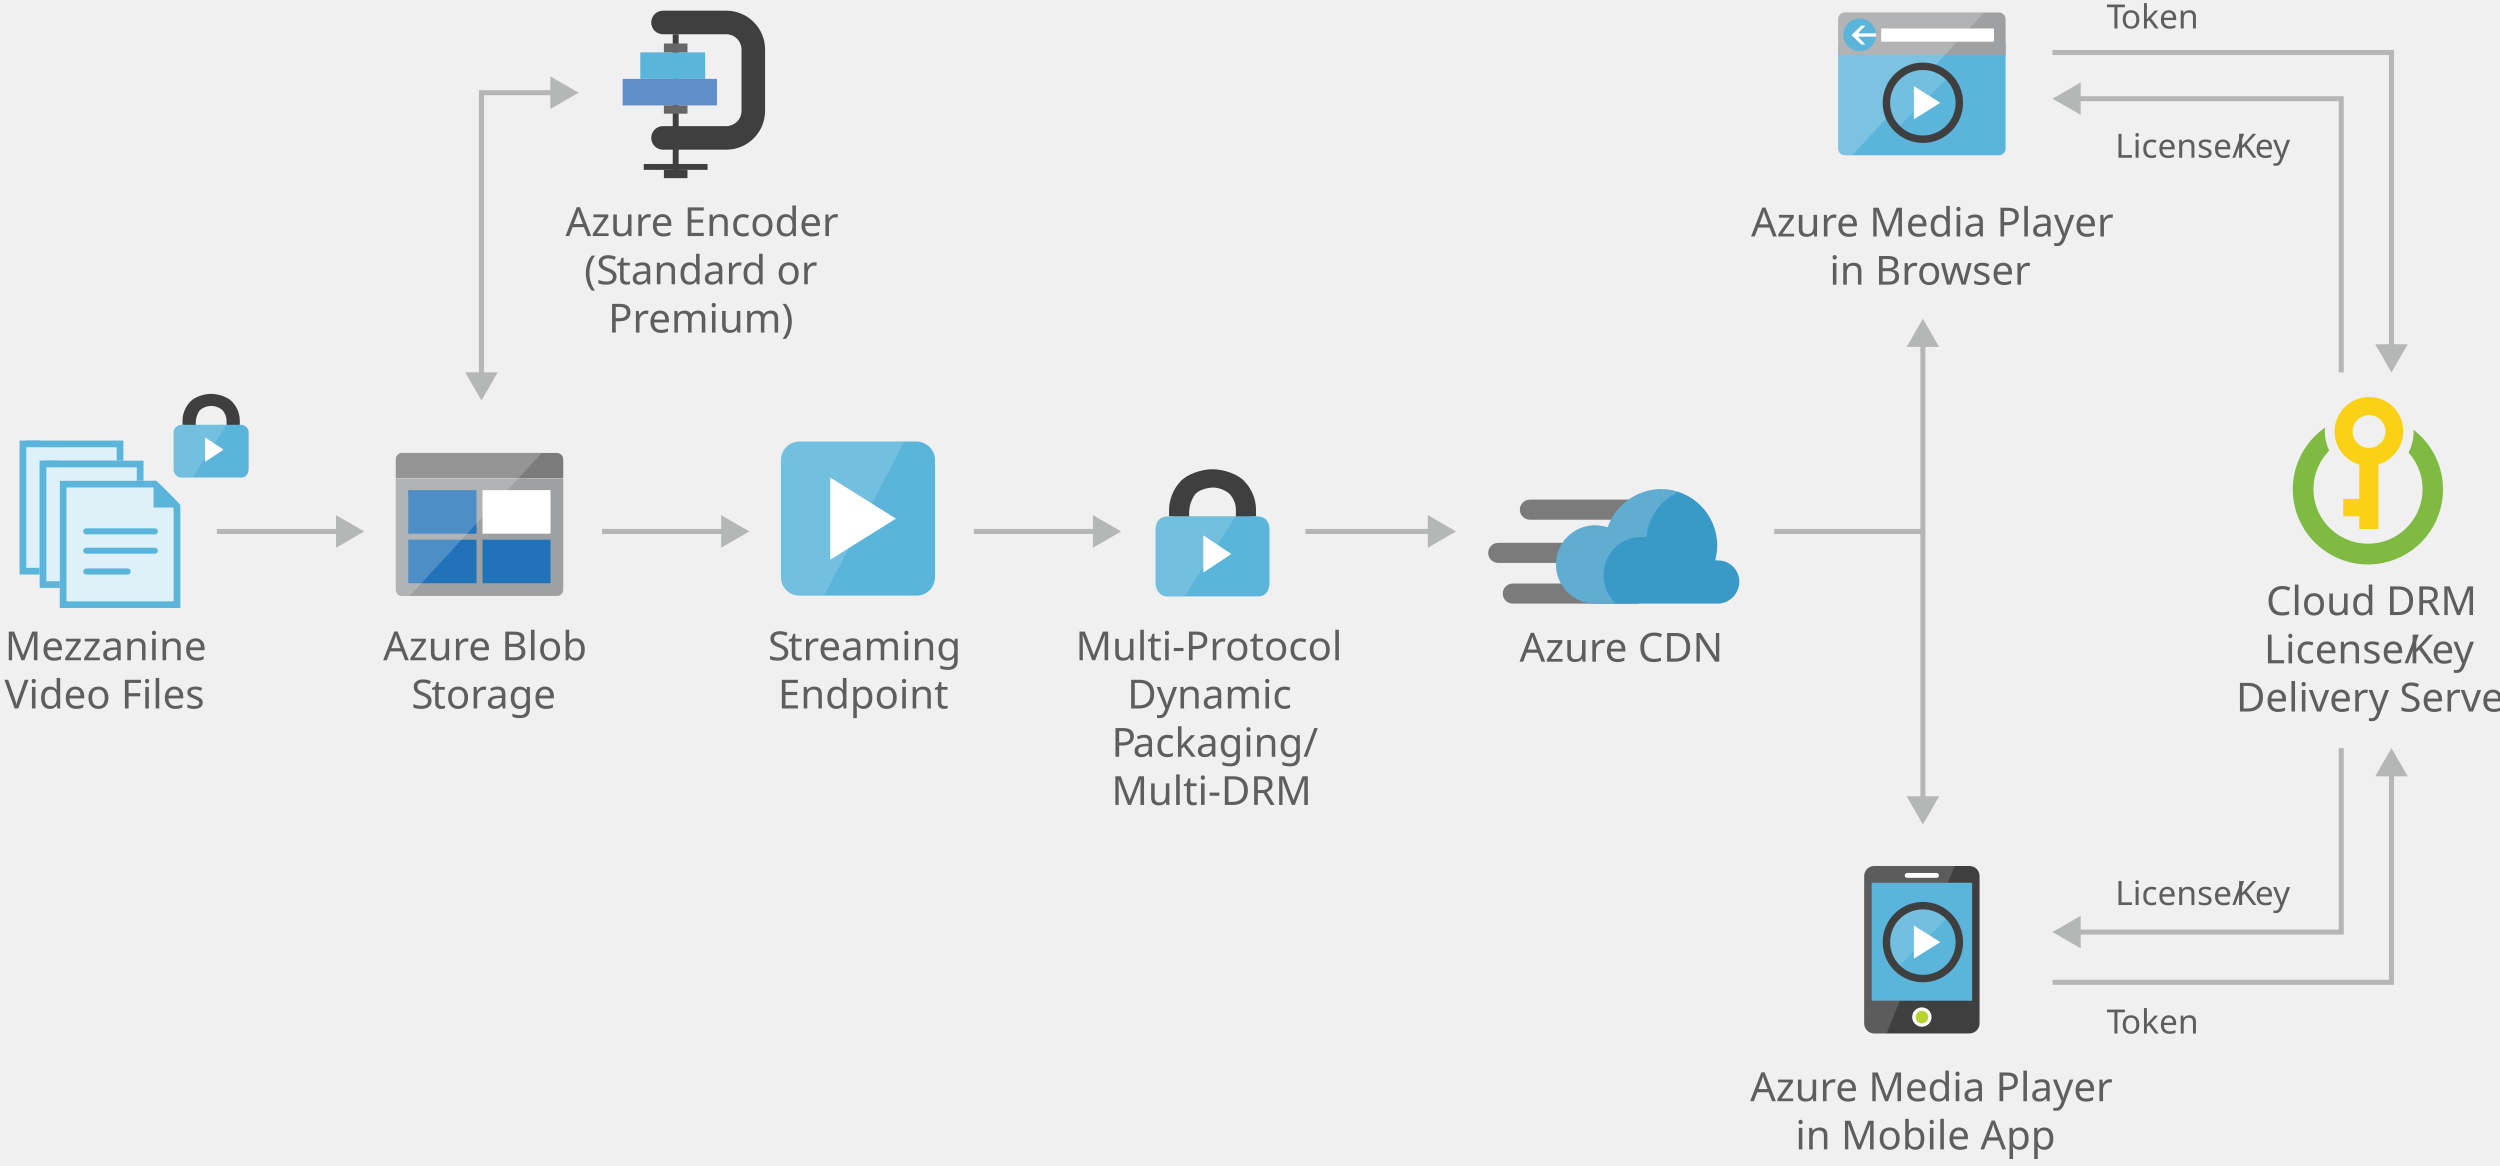
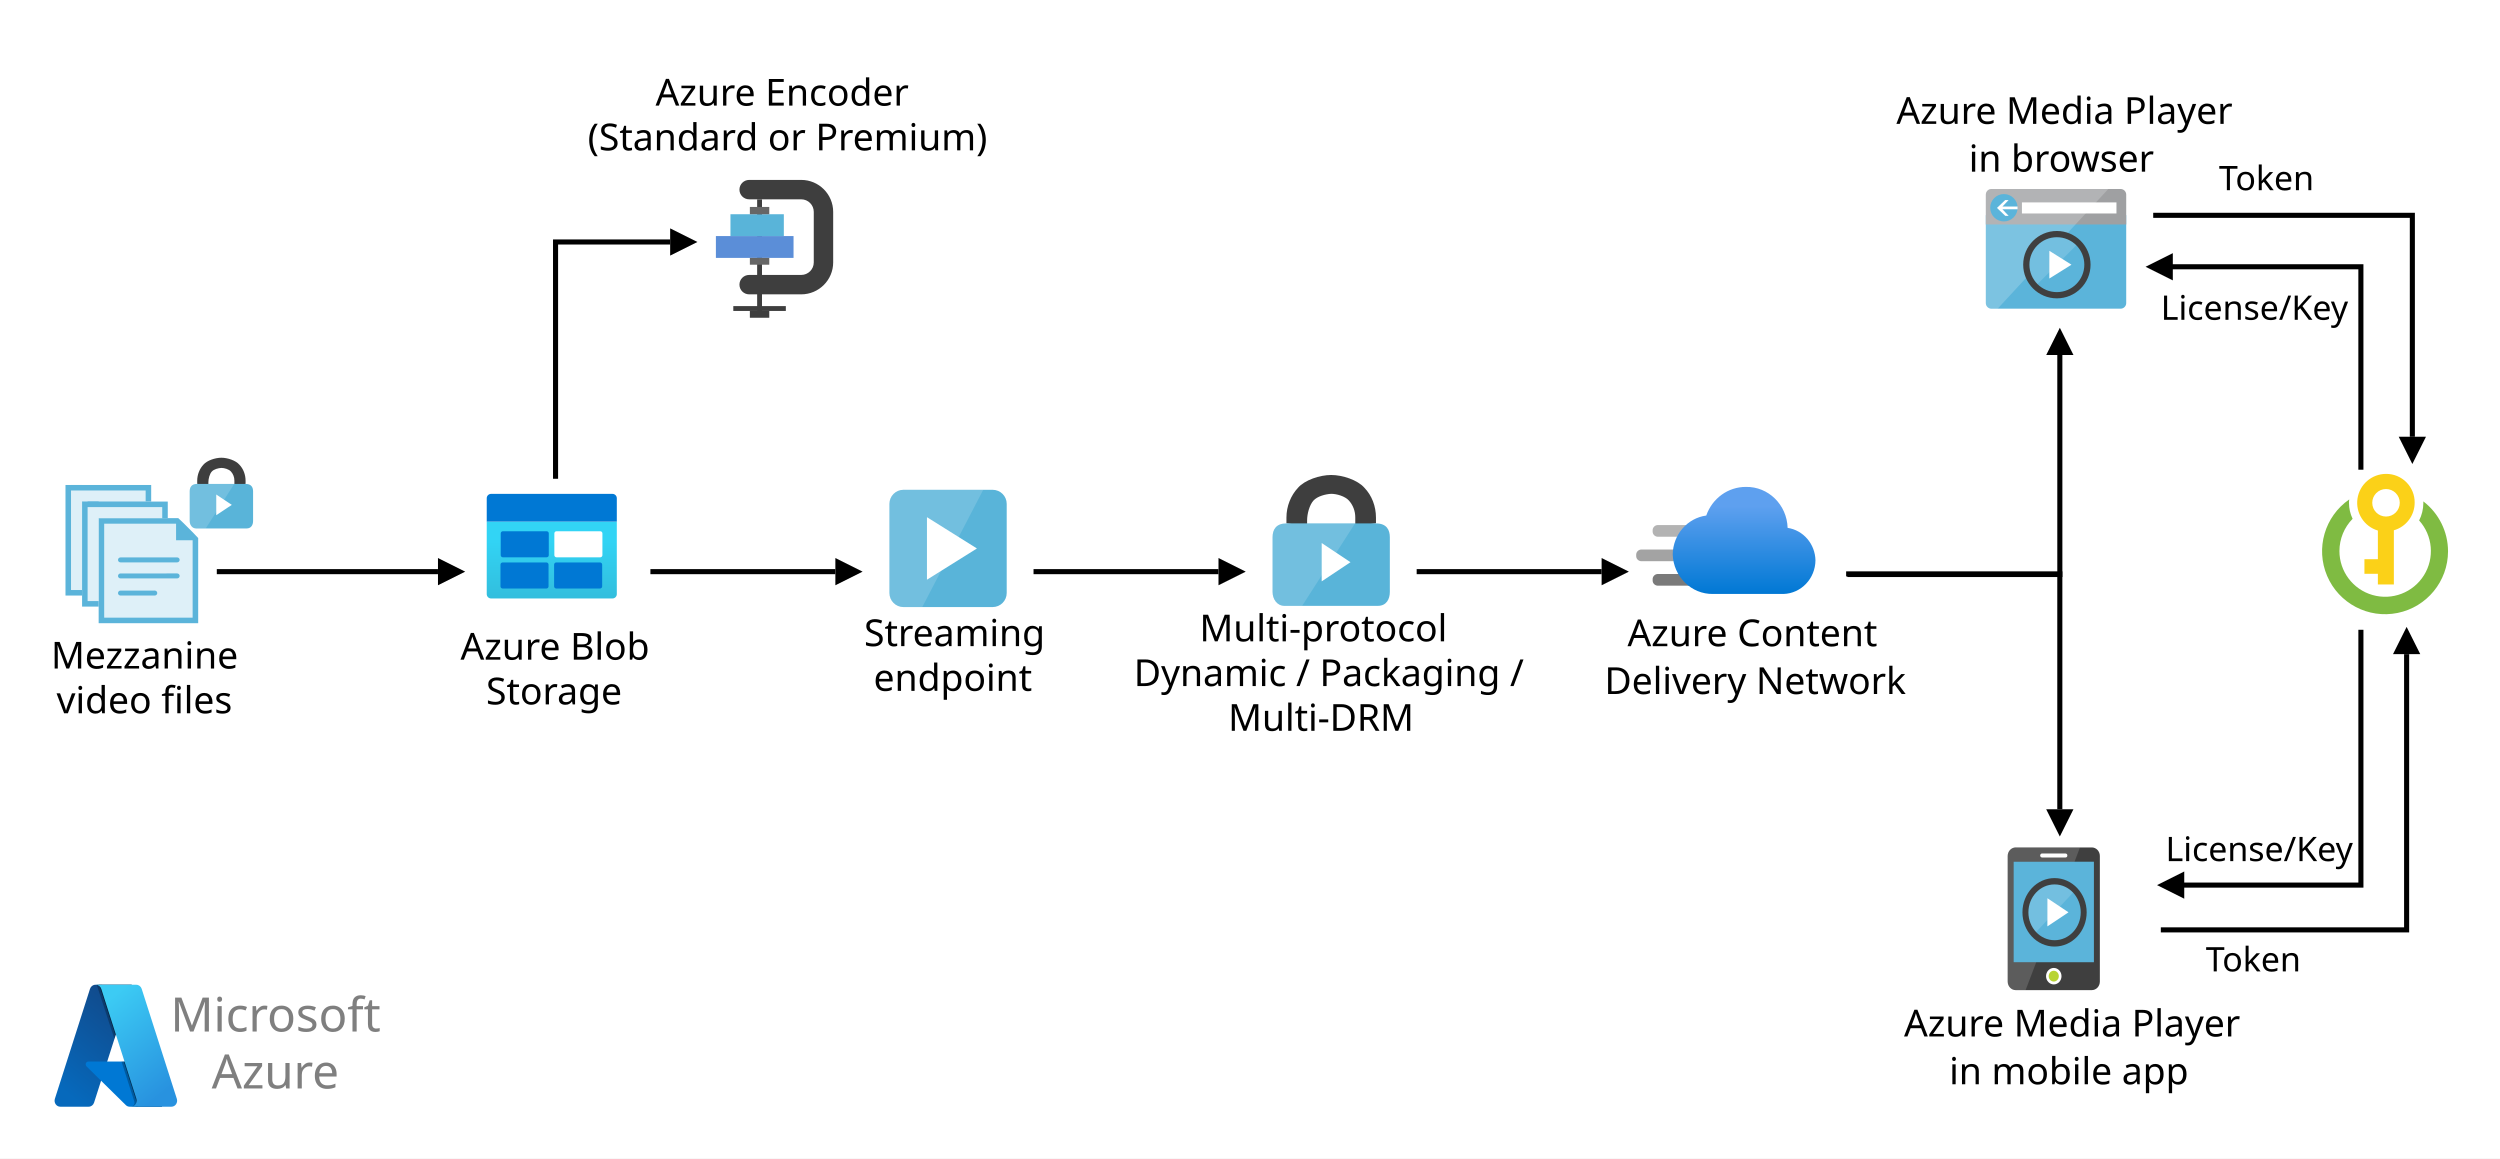
- <svg xmlns="http://www.w3.org/2000/svg" height="348.129" width="746.468" viewBox="0 0 746.468 348.129">
-   <line x1="101.758" y1="158.68" x2="64.754" y2="158.68" fill="none" stroke="#b5b6b6" stroke-miterlimit="10" stroke-width="1.5" />
-   <polygon points="100.335 153.818 108.754 158.68 100.335 163.542 100.335 153.818" fill="#b5b6b6" />
-   <line x1="216.758" y1="158.68" x2="179.754" y2="158.68" fill="none" stroke="#b5b6b6" stroke-miterlimit="10" stroke-width="1.5" />
-   <polygon points="215.335 153.818 223.754 158.68 215.335 163.542 215.335 153.818" fill="#b5b6b6" />
-   <line x1="327.758" y1="158.68" x2="290.754" y2="158.68" fill="none" stroke="#b5b6b6" stroke-miterlimit="10" stroke-width="1.5" />
-   <polygon points="326.335 153.818 334.754 158.68 326.335 163.542 326.335 153.818" fill="#b5b6b6" />
-   <line x1="574.754" y1="158.68" x2="529.754" y2="158.68" fill="none" stroke="#b5b6b6" stroke-miterlimit="10" stroke-width="1.5" />
-   <line x1="574.148" y1="102.177" x2="574.148" y2="239.183" fill="none" stroke="#b5b6b6" stroke-miterlimit="10" stroke-width="1.5" />
-   <polygon points="569.287 103.599 574.148 95.18 579.01 103.599 569.287 103.599" fill="#b5b6b6" />
-   <polygon points="569.287 237.761 574.148 246.18 579.01 237.761 569.287 237.761" fill="#b5b6b6" />
-   <polyline points="165.758 27.68 143.754 27.68 143.754 112.599" fill="none" stroke="#b5b6b6" stroke-miterlimit="10" stroke-width="1.5" />
-   <polygon points="164.335 22.818 172.754 27.68 164.335 32.542 164.335 22.818" fill="#b5b6b6" />
-   <polygon points="138.893 111.176 143.754 119.596 148.616 111.176 138.893 111.176" fill="#b5b6b6" />
-   <polyline points="612.846 15.68 714.064 15.68 714.064 104.214" fill="none" stroke="#b5b6b6" stroke-miterlimit="10" stroke-width="1.5" />
-   <polygon points="709.202 102.792 714.064 111.211 718.926 102.792 709.202 102.792" fill="#b5b6b6" />
-   <polyline points="619.843 29.47 699.064 29.47 699.064 111.211" fill="none" stroke="#b5b6b6" stroke-miterlimit="10" stroke-width="1.5" />
-   <polygon points="621.266 34.331 612.846 29.47 621.266 24.608 621.266 34.331" fill="#b5b6b6" />
-   <polyline points="612.846 293.304 714.064 293.304 714.064 230.385" fill="none" stroke="#b5b6b6" stroke-miterlimit="10" stroke-width="1.5" />
-   <polygon points="718.926 231.807 714.064 223.388 709.202 231.807 718.926 231.807" fill="#b5b6b6" />
-   <polyline points="619.843 278.304 699.064 278.304 699.064 223.388" fill="none" stroke="#b5b6b6" stroke-miterlimit="10" stroke-width="1.5" />
-   <polygon points="621.266 283.165 612.846 278.304 621.266 273.442 621.266 283.165" fill="#b5b6b6" />
-   <text transform="translate(629.007 8.501)" font-size="10" fill="#5e5e5e" font-family="SegoeUI, Segoe UI">
-     <tspan letter-spacing="-0.098em">T</tspan>
-     <tspan x="4.263" y="0">oken</tspan>
-   </text>
-   <text transform="translate(629.007 308.596)" font-size="10" fill="#5e5e5e" font-family="SegoeUI, Segoe UI">
-     <tspan letter-spacing="-0.098em">T</tspan>
-     <tspan x="4.263" y="0">oken</tspan>
-   </text>
-   <text transform="translate(631.584 47.096)" font-size="10" fill="#5e5e5e" font-family="SegoeUI, Segoe UI">License/<tspan x="36.006" y="0" letter-spacing="-0.013em">K</tspan>
-     <tspan x="41.675" y="0">ey</tspan>
-   </text>
-   <text transform="translate(631.584 270.221)" font-size="10" fill="#5e5e5e" font-family="SegoeUI, Segoe UI">License/<tspan x="36.006" y="0" letter-spacing="-0.013em">K</tspan>
-     <tspan x="41.675" y="0">ey</tspan>
-   </text>
-   <text transform="translate(114.399 197.149)" font-size="12" fill="#5e5e5e" font-family="SegoeUI, Segoe UI">Azure Blob<tspan x="8.429" y="14.4" letter-spacing="-0.032em">S</tspan>
-     <tspan x="14.417" y="14.4">torage</tspan>
-   </text>
-   <path d="M120.333,177.331a1.88,1.88,0,0,0,1.8,1.9h46.3a1.9,1.9,0,0,0,1.9-1.9v-33.1h-50Z" transform="translate(-2.154 -1.285)" fill="#9fa0a2" />
-   <path d="M168.433,136.531h-46.3a1.88,1.88,0,0,0-1.8,1.9v5.7h50v-5.7a1.9,1.9,0,0,0-1.9-1.9" transform="translate(-2.154 -1.285)" fill="#7c7b7b" />
-   <rect x="121.88" y="146.346" width="20.4" height="13" fill="#2272b9" />
-   <rect x="121.88" y="161.146" width="20.4" height="13" fill="#2272b9" />
-   <rect x="144.08" y="146.346" width="20.3" height="13" fill="#fff" />
-   <rect x="144.08" y="161.146" width="20.3" height="13" fill="#2272b9" />
-   <path d="M122.333,136.531a2.006,2.006,0,0,0-2,2v38.6a2.006,2.006,0,0,0,2,2h2.2l39.4-42.6Z" transform="translate(-2.154 -1.285)" fill="#fff" opacity="0.2" style="isolation:isolate" />
-   <text transform="translate(229.326 197.149)" font-size="12" fill="#5e5e5e" font-family="SegoeUI, Segoe UI">
-     <tspan letter-spacing="-0.032em">S</tspan>
-     <tspan x="5.988" y="0">treaming</tspan>
-     <tspan x="2.965" y="14.4">Endpoint</tspan>
-   </text>
-   <path d="M281.333,173.611a5.52,5.52,0,0,1-5.52,5.52h-34.96a5.52,5.52,0,0,1-5.52-5.52v-34.96a5.52,5.52,0,0,1,5.52-5.52h34.96a5.52,5.52,0,0,1,5.52,5.52Z" transform="translate(-2.154 -1.285)" fill="#5bb4da" />
-   <path d="M248.213,179.131h-7.36a5.52,5.52,0,0,1-5.52-5.52v-34.96a5.52,5.52,0,0,1,5.52-5.52h31.28Z" transform="translate(-2.154 -1.285)" fill="#fff" opacity="0.15" style="isolation:isolate" />
-   <path d="M250.053,168.4V143.865l19.6,12.279Z" transform="translate(-2.154 -1.285)" fill="#fff" />
-   <rect x="228.662" y="128.632" width="55.184" height="88.048" fill="#b9539f" opacity="0" />
-   <text transform="translate(321.163 197.149)" font-size="12" fill="#5e5e5e" font-family="SegoeUI, Segoe UI">Multi-Protocol <tspan x="15.422" y="14.4">Dynamic </tspan>
-     <tspan x="10.749" y="28.8" letter-spacing="-0.034em">P</tspan>
-     <tspan x="17.06" y="28.8">ackaging/</tspan>
-     <tspan x="10.711" y="43.2">Multi-DRM</tspan>
-   </text>
-   <path d="M377.186,155.444h0v-1.671a12.434,12.434,0,0,0-3.342-8.658c-1.975-2.278-6.379-3.721-9.645-3.721s-7.67,1.443-9.645,3.721a12.785,12.785,0,0,0-3.342,8.658v1.671h0l6,.683v-1.519a9.68,9.68,0,0,1,1.823-5.772c1.139-1.291,3.569-1.9,5.164-1.975a7.7,7.7,0,0,1,5.164,1.975,7.253,7.253,0,0,1,1.823,4.86v2.43Z" transform="translate(-2.154 -1.285)" fill="#3f3f3f" />
-   <path d="M351.214,155.444h0c-2.962,0-4.025,1.747-4.025,4.025v15.872c0,1.975,1.215,4.025,3.493,4.025h27.036c2.582,0,3.493-2.05,3.493-4.025V159.469c0-2.05-.835-4.025-4.025-4.025H351.214Z" transform="translate(-2.154 -1.285)" fill="#5bb4da" />
-   <polygon points="359.29 159.855 367.644 165.411 359.29 170.967 359.29 159.855" fill="#fff" />
-   <path d="M371.111,155.444h-19.9c-2.962,0-4.025,1.747-4.025,4.025v15.872c0,1.975,1.215,4.025,3.493,4.025h5.088Z" transform="translate(-2.154 -1.285)" fill="#fff" opacity="0.15" style="isolation:isolate" />
-   <line x1="427.758" y1="158.68" x2="389.754" y2="158.68" fill="none" stroke="#b5b6b6" stroke-miterlimit="10" stroke-width="1.5" />
-   <polygon points="426.335 153.818 434.754 158.68 426.335 163.542 426.335 153.818" fill="#b5b6b6" />
-   <text transform="translate(168.859 70.483)" font-size="12" fill="#5e5e5e" font-family="SegoeUI, Segoe UI">Azure Encoder<tspan x="5.584" y="14.4">(</tspan>
-     <tspan x="9.205" y="14.4" letter-spacing="-0.032em">S</tspan>
-     <tspan x="15.193" y="14.4">tandard or</tspan>
-     <tspan x="12.741" y="28.8">Premium)</tspan>
-   </text>
-   <path d="M219.023,45.982h-18.9a3.521,3.521,0,0,1,0-7.042h18.9a4.544,4.544,0,0,0,4.539-4.539V16.056a4.544,4.544,0,0,0-4.539-4.539h-18.9a3.521,3.521,0,0,1,0-7.042h18.9A11.594,11.594,0,0,1,230.6,16.056V34.4A11.594,11.594,0,0,1,219.023,45.982Z" transform="translate(-2.154 -1.285)" fill="#3f3f3f" />
-   <rect x="192.224" y="48.96" width="19.056" height="1.76" fill="#3f3f3f" />
-   <rect x="198.232" y="50.72" width="7.042" height="2.47" fill="#3f3f3f" />
-   <rect x="200.872" y="10.232" width="1.76" height="40.489" fill="#3f3f3f" />
-   <rect x="185.909" y="23.554" width="28.166" height="7.922" fill="#618dc9" />
-   <rect x="191.19" y="15.633" width="19.364" height="7.922" fill="#5bb4da" />
-   <rect x="198.232" y="12.992" width="7.042" height="2.641" fill="#676767" />
-   <rect x="198.232" y="31.476" width="7.042" height="2.47" fill="#676767" />
-   <path d="M551,45.634a2.007,2.007,0,0,0,2.007,2.007h45.986A2.007,2.007,0,0,0,601,45.634V14.3H551Z" transform="translate(-2.154 -1.285)" fill="#5bb4da" />
-   <path d="M598.993,5.007H553.007A2.006,2.006,0,0,0,551,7.014V17.641h50V7.014a2.007,2.007,0,0,0-2.007-2.007" transform="translate(-2.154 -1.285)" fill="#9fa0a2" />
-   <path d="M553.014,5.007a2.007,2.007,0,0,0-2.007,2.007v38.62a2.008,2.008,0,0,0,2.007,2.007H555.2L594.62,5.007Z" transform="translate(-2.154 -1.285)" fill="#fff" opacity="0.2" style="isolation:isolate" />
-   <rect x="561.703" y="8.501" width="33.671" height="3.942" fill="#fff" />
-   <path d="M562.31,11.69a4.878,4.878,0,1,1-4.878-4.879,4.879,4.879,0,0,1,4.878,4.879" transform="translate(-2.154 -1.285)" fill="#5bb4da" />
-   <polygon points="554.762 10.954 556.975 13.29 555.774 13.29 552.815 10.472 555.763 7.654 556.961 7.654 554.762 9.976 560.155 9.976 560.155 10.954 554.762 10.954" fill="#fff" />
-   <text transform="translate(522.852 70.596)" font-size="12" fill="#5e5e5e" font-family="SegoeUI, Segoe UI">Azure Media Player<tspan x="23.408" y="14.4">in Browser</tspan>
-   </text>
-   <circle cx="574.148" cy="30.68" r="11.52" fill="#5bb4da" />
-   <path d="M568.156,40.111a11.52,11.52,0,0,1,16.292-16.292Z" transform="translate(-2.154 -1.285)" fill="#fff" opacity="0.15" style="isolation:isolate" />
-   <polygon points="571.464 35.614 571.482 25.747 579.346 30.685 571.464 35.614" fill="#fff" />
-   <path d="M576.3,22.187a9.778,9.778,0,1,1-9.778,9.778,9.778,9.778,0,0,1,9.778-9.778m0-2.222a12,12,0,1,0,12,12,12.014,12.014,0,0,0-12-12Z" transform="translate(-2.154 -1.285)" fill="#3f3f3f" />
-   <rect x="520.975" y="1.95" width="101.871" height="84.23" fill="#b9539f" opacity="0" />
-   <text transform="translate(522.577 328.796)" font-size="12" fill="#5e5e5e" font-family="SegoeUI, Segoe UI">Azure Media Player<tspan x="13.512" y="14.4">in Mobile App</tspan>
-   </text>
-   <path d="M593.222,306.859a3,3,0,0,1-3,3H561.778a3,3,0,0,1-3-3v-44a3,3,0,0,1,3-3h28.445a3,3,0,0,1,3,3Z" transform="translate(-2.154 -1.285)" fill="#3f3f3f" />
-   <rect x="558.848" y="263.574" width="30" height="35.222" fill="#5bb4da" />
-   <path d="M578.889,304.969A2.889,2.889,0,1,1,576,302.08a2.889,2.889,0,0,1,2.89,2.889" transform="translate(-2.154 -1.285)" fill="#fff" />
-   <path d="M577.895,304.969a1.894,1.894,0,1,1-1.9-1.894,1.9,1.9,0,0,1,1.9,1.894" transform="translate(-2.154 -1.285)" fill="#b8d433" />
-   <path d="M561,300.081V264.859h22.767l2.031-5H561.778a3,3,0,0,0-3,3v44a3,3,0,0,0,3,3h3.695l3.974-9.778Z" transform="translate(-2.154 -1.285)" fill="#fff" opacity="0.15" style="isolation:isolate" />
-   <path d="M581.111,262.676a.737.737,0,0,1-.738.738h-8.744a.739.739,0,1,1,0-1.477h8.744a.738.738,0,0,1,.738.739" transform="translate(-2.154 -1.285)" fill="#1e1e1e" />
-   <path d="M581.111,262.676a.737.737,0,0,1-.738.738h-8.744a.739.739,0,1,1,0-1.477h8.744a.738.738,0,0,1,.738.739" transform="translate(-2.154 -1.285)" fill="#fff" />
-   <circle cx="574.148" cy="281.304" r="11.52" fill="#5bb4da" />
-   <path d="M568.156,290.734a11.52,11.52,0,0,1,16.292-16.292Z" transform="translate(-2.154 -1.285)" fill="#fff" opacity="0.15" style="isolation:isolate" />
-   <polygon points="571.464 286.237 571.482 276.37 579.346 281.309 571.464 286.237" fill="#fff" />
-   <path d="M576.3,272.811a9.778,9.778,0,1,1-9.778,9.778,9.778,9.778,0,0,1,9.778-9.778m0-2.222a12,12,0,1,0,12,12,12.014,12.014,0,0,0-12-12Z" transform="translate(-2.154 -1.285)" fill="#3f3f3f" />
-   <rect x="521.975" y="258.18" width="101.871" height="87" fill="#b9539f" opacity="0" />
-   <text transform="translate(676.625 183.66)" font-size="12" fill="#5e5e5e" font-family="SegoeUI, Segoe UI">Cloud DRM<tspan x="-0.606" y="14.4">License/</tspan>
-     <tspan x="42.601" y="14.4" letter-spacing="-0.013em">K</tspan>
-     <tspan x="49.403" y="14.4">ey</tspan>
-     <tspan x="-8.965" y="28.8">Delivery Server</tspan>
-   </text>
-   <path d="M731.618,147.431a22.453,22.453,0,0,0-8.8-17.8v.7a13.743,13.743,0,0,1-1.5,6.1,16.294,16.294,0,1,1-28.4,10.9,16.426,16.426,0,0,1,4.7-11.5,13.161,13.161,0,0,1-1.3-5.6,5.7,5.7,0,0,1,.1-1.3,22.44,22.44,0,1,0,35.2,18.5Z" transform="translate(-2.154 -1.285)" fill="#7fbb42" />
-   <path d="M709.518,119.831a10.31,10.31,0,0,0-2.9,20.2v10.2h-4.8v5.2h4.8v3.8h5.7v-19.3a10.23,10.23,0,0,0,7.4-9.9A10.115,10.115,0,0,0,709.518,119.831Zm0,5.4a4.9,4.9,0,1,1-4.9,4.9A4.908,4.908,0,0,1,709.518,125.231Z" transform="translate(-2.154 -1.285)" fill="#fbd118" />
-   <text transform="translate(453.719 197.559)" font-size="12" fill="#5e5e5e" font-family="SegoeUI, Segoe UI">Azure CDN</text>
-   <path d="M498.853,156.467h-39.9a3.009,3.009,0,0,1-3-3h0a3.009,3.009,0,0,1,3-3h39.9a3.009,3.009,0,0,1,3,3h0A3.009,3.009,0,0,1,498.853,156.467Z" transform="translate(-2.154 -1.285)" fill="#7c7b7b" />
-   <path d="M490.753,181.517h-36.9a3.009,3.009,0,0,1-3-3h0a3.009,3.009,0,0,1,3-3h36.9a3.009,3.009,0,0,1,3,3h0A3.009,3.009,0,0,1,490.753,181.517Z" transform="translate(-2.154 -1.285)" fill="#7c7b7b" />
-   <path d="M486.4,169.367H449.5a3.009,3.009,0,0,1-3-3h0a3.009,3.009,0,0,1,3-3h36.9a3.009,3.009,0,0,1,3,3h0A3.009,3.009,0,0,1,486.4,169.367Z" transform="translate(-2.154 -1.285)" fill="#7c7b7b" />
-   <path d="M521.5,175.067a6.371,6.371,0,0,0-6.3-6.45h-.9a20.411,20.411,0,0,0,.6-4.5,16.869,16.869,0,0,0-16.8-16.8,17.071,17.071,0,0,0-15.9,11.4,15.081,15.081,0,0,0-3.75-.6,11.7,11.7,0,0,0,0,23.4H515.5a6.626,6.626,0,0,0,6-6.45" transform="translate(-2.154 -1.285)" fill="#3999c7" />
-   <path d="M484.453,181.367a10.682,10.682,0,0,1-3.15-5.7,11.275,11.275,0,0,1,12.45-13.95,16.334,16.334,0,0,1,9.45-13.5,19.139,19.139,0,0,0-5.1-.9,17.071,17.071,0,0,0-15.9,11.4,15.081,15.081,0,0,0-3.75-.6,11.7,11.7,0,0,0,0,23.4h0l6-.15Z" transform="translate(-2.154 -1.285)" fill="#fff" opacity="0.2" style="isolation:isolate" />
-   <rect x="444.9" y="144.021" width="75.26" height="55" fill="#b9539f" opacity="0" />
-   <text transform="translate(1.461 197.149)" font-size="12" fill="#5e5e5e" font-family="SegoeUI, Segoe UI">Mezzanine<tspan x="-0.144" y="14.4">Video Files</tspan>
-   </text>
-   <polygon points="52.246 149.046 48.346 145.146 46.646 143.546 46.446 143.546 17.846 143.546 17.846 181.546 53.846 181.546 53.846 150.946 53.846 150.746 52.246 149.046" fill="#5bb4da" />
-   <polygon points="45.846 145.546 19.846 145.546 19.846 179.546 51.846 179.546 51.846 151.546 45.846 151.546 45.846 145.546" fill="#fff" opacity="0.8" style="isolation:isolate" />
-   <path d="M27,171.931a.9.9,0,0,1,.9-.9H40.3a.9.9,0,0,1,0,1.8H27.9a.9.9,0,0,1-.9-.9" transform="translate(-2.154 -1.285)" fill="#5bb4da" />
-   <path d="M27,165.731a.9.9,0,0,1,.9-.9H48.4a.9.9,0,1,1,0,1.8H27.9a.9.9,0,0,1-.9-.9" transform="translate(-2.154 -1.285)" fill="#5bb4da" />
-   <path d="M27,159.931a.9.9,0,0,1,.9-.9H48.4a.9.9,0,1,1,0,1.8H27.9a.9.9,0,0,1-.9-.9" transform="translate(-2.154 -1.285)" fill="#5bb4da" />
-   <rect x="7.846" y="131.546" width="29" height="6" fill="#5bb4da" />
-   <rect x="5.846" y="131.546" width="6" height="40" fill="#5bb4da" />
-   <polygon points="9.846 133.546 7.846 133.546 7.846 169.546 11.846 169.546 11.846 137.546 34.846 137.546 34.846 133.546 9.846 133.546" fill="#fff" opacity="0.8" style="isolation:isolate" />
-   <rect x="13.846" y="137.546" width="29" height="6" fill="#5bb4da" />
-   <rect x="11.846" y="137.546" width="6" height="38" fill="#5bb4da" />
-   <polygon points="15.846 139.546 13.846 139.546 13.846 173.546 17.846 173.546 17.846 143.546 40.846 143.546 40.846 139.546 15.846 139.546" fill="#fff" opacity="0.8" style="isolation:isolate" />
-   <path d="M73.75,128.13h0v-1.1a8.186,8.186,0,0,0-2.2-5.7c-1.3-1.5-4.2-2.45-6.35-2.45s-5.05.95-6.35,2.45a8.417,8.417,0,0,0-2.2,5.7v1.1h0l3.95.45v-1a6.373,6.373,0,0,1,1.2-3.8,5.33,5.33,0,0,1,3.4-1.3,5.07,5.07,0,0,1,3.4,1.3,4.776,4.776,0,0,1,1.2,3.2v1.6Z" transform="translate(-2.154 -1.285)" fill="#3f3f3f" />
-   <path d="M56.65,128.13h0A2.372,2.372,0,0,0,54,130.78v10.45a2.44,2.44,0,0,0,2.3,2.65H74.1c1.7,0,2.3-1.35,2.3-2.65V130.78a2.363,2.363,0,0,0-2.65-2.65H56.65Z" transform="translate(-2.154 -1.285)" fill="#5bb4da" />
-   <polygon points="61.232 130.596 66.732 134.254 61.232 137.911 61.232 130.596" fill="#fff" />
-   <path d="M69.75,128.13H56.65A2.372,2.372,0,0,0,54,130.78v10.45a2.44,2.44,0,0,0,2.3,2.65h3.35Z" transform="translate(-2.154 -1.285)" fill="#fff" opacity="0.15" style="isolation:isolate" />
-   <rect y="116.546" width="75.246" height="97.149" fill="#b9539f" opacity="0" />
+ <svg xmlns="http://www.w3.org/2000/svg" xmlns:xlink="http://www.w3.org/1999/xlink" width="10.25in" height="4.75in" viewBox="0 0 738 342" xml:space="preserve" color-interpolation-filters="sRGB" class="st40">
+   <style type="text/css">
+ 	
+ 		.st1 {fill:#ffffff;stroke:none;stroke-width:0.25}
+ 		.st2 {fill:#3e3e3e;stroke:none;stroke-linecap:butt;stroke-width:12.24}
+ 		.st3 {fill:#5b8ed8;stroke:none;stroke-linecap:butt;stroke-width:12.24}
+ 		.st4 {fill:#59b4d9;stroke:none;stroke-linecap:butt;stroke-width:12.24}
+ 		.st5 {fill:#666666;stroke:none;stroke-linecap:butt;stroke-width:12.24}
+ 		.st6 {fill:#ffffff;stroke:none;stroke-linecap:butt;stroke-width:12.24}
+ 		.st7 {fill:#ffffff;fill-opacity:0.15;stroke:none;stroke-linecap:butt;stroke-width:12.24}
+ 		.st8 {fill:none;stroke:none;stroke-width:0.25}
+ 		.st9 {fill:#000000;font-family:Segoe UI;font-size:0.917em}
+ 		.st10 {font-size:1em}
+ 		.st11 {fill:url(#grad0-50);stroke:none;stroke-linecap:butt;stroke-width:0.75}
+ 		.st12 {fill:#0078d4;stroke:none;stroke-linecap:butt;stroke-width:0.75}
+ 		.st13 {fill:#ffffff;stroke:none;stroke-linecap:butt;stroke-width:0.75}
+ 		.st14 {fill:#7fbb42;stroke:none;stroke-linecap:butt;stroke-width:0.75}
+ 		.st15 {fill:#fbd118;stroke:none;stroke-linecap:butt;stroke-width:0.75}
+ 		.st16 {fill:#5bb4da;stroke:none;stroke-linecap:butt;stroke-width:0.75}
+ 		.st17 {fill:#9fa0a2;stroke:none;stroke-linecap:butt;stroke-width:0.75}
+ 		.st18 {fill:#ffffff;fill-opacity:0.2;stroke:none;stroke-linecap:butt;stroke-width:0.75}
+ 		.st19 {fill:#5bb4da}
+ 		.st20 {stroke:none;stroke-linecap:butt;stroke-width:0.75}
+ 		.st21 {fill:#ffffff;fill-opacity:0.15;stroke:none;stroke-linecap:butt;stroke-width:0.75}
+ 		.st22 {fill:#3f3f3f;stroke:none;stroke-linecap:butt;stroke-width:0.75}
+ 		.st23 {marker-end:url(#mrkr4-110);stroke:#000000;stroke-linecap:butt;stroke-width:1.5}
+ 		.st24 {fill:#000000;fill-opacity:1;stroke:#000000;stroke-opacity:1;stroke-width:0.373}
+ 		.st25 {marker-start:url(#mrkr4-151);stroke:#000000;stroke-linecap:butt;stroke-width:1.5}
+ 		.st26 {fill:#000000;font-family:Segoe UI;font-size:0.833em}
+ 		.st27 {fill:#ffffff;fill-opacity:0.8;stroke:none;stroke-linecap:butt;stroke-width:0.75}
+ 		.st28 {fill:#ffffff}
+ 		.st29 {fill:#b8d433;stroke:none;stroke-linecap:butt;stroke-width:0.75}
+ 		.st30 {fill:#1e1e1e;stroke:none;stroke-linecap:butt;stroke-width:0.75}
+ 		.st31 {fill:url(#grad0-244);stroke:none;stroke-linecap:butt;stroke-width:0.75}
+ 		.st32 {fill:#000000;fill-opacity:0.5;stroke:none;stroke-linecap:butt;stroke-width:0.75}
+ 		.st33 {fill:#000000;fill-opacity:0.25;stroke:none;stroke-linecap:butt;stroke-width:0.75}
+ 		.st34 {fill:url(#grad0-260);stroke:none;stroke-linecap:butt;stroke-width:0.75}
+ 		.st35 {fill:#7f7f7f;font-family:Segoe UI Semibold;font-size:1.167em}
+ 		.st36 {fill:#b3b3b3;stroke:none;stroke-linecap:butt;stroke-width:34}
+ 		.st37 {fill:#a3a3a3;stroke:none;stroke-linecap:butt;stroke-width:34}
+ 		.st38 {fill:#7a7a7a;stroke:none;stroke-linecap:butt;stroke-width:34}
+ 		.st39 {fill:url(#grad0-282);stroke:none;stroke-linecap:butt;stroke-width:34}
+ 		.st40 {fill:none;fill-rule:evenodd;font-size:12px;overflow:visible;stroke-linecap:square;stroke-miterlimit:3}
+ 	
+ 	</style>
+   <defs id="Patterns_And_Gradients">
+     <linearGradient id="grad0-50" x1="0" y1="0" x2="1" y2="0" gradientTransform="rotate(-90 0.5 0.5)">
+       <stop offset="0" stop-color="#32bedd" stop-opacity="1" />
+       <stop offset="0.775" stop-color="#32d4f5" stop-opacity="1" />
+     </linearGradient>
+     <linearGradient id="grad0-244" x1="0" y1="0" x2="1" y2="0" gradientTransform="rotate(116.9596 0.5 0.5)">
+       <stop offset="0" stop-color="#114a8b" stop-opacity="1" />
+       <stop offset="1" stop-color="#0669bc" stop-opacity="1" />
+     </linearGradient>
+     <linearGradient id="grad0-260" x1="0" y1="0" x2="1" y2="0" gradientTransform="rotate(61.84908 0.5 0.5)">
+       <stop offset="0" stop-color="#3ccbf4" stop-opacity="1" />
+       <stop offset="1" stop-color="#2892df" stop-opacity="1" />
+     </linearGradient>
+     <linearGradient id="grad0-282" x1="0" y1="0" x2="1" y2="0" gradientTransform="rotate(90 0.5 0.5)">
+       <stop offset="0.18" stop-color="#5ea0ef" stop-opacity="1" />
+       <stop offset="1" stop-color="#0078d4" stop-opacity="1" />
+     </linearGradient>
+   </defs>
+   <defs id="Markers">
+     <g id="lend4">
+       <path d="M 2 1 L 0 0 L 2 -1 L 2 1 " style="stroke:none" />
+     </g>
+     <marker id="mrkr4-110" class="st24" refX="-5.36" orient="auto" markerUnits="strokeWidth" overflow="visible">
+       <use xlink:href="#lend4" transform="scale(-2.68,-2.68) " />
+     </marker>
+     <marker id="mrkr4-151" class="st24" refX="5.12" orient="auto" markerUnits="strokeWidth" overflow="visible">
+       <use xlink:href="#lend4" transform="scale(2.68) " />
+     </marker>
+   </defs>
+   <g>
+     <g id="shape1000-1">
+       <rect x="0" y="0" width="738" height="342" class="st1" />
+     </g>
+   </g>
+   <g>
+     <g id="group1010-3" transform="translate(211.333,-248.198)">
+       <g id="shape1011-4" transform="translate(6.95098,-6.9111)">
+         <path d="M18.24 342 L2.87 342 C1.28 342 0 340.72 0 339.13 C0 337.55 1.28 336.27 2.87 336.27 L18.24 336.27 C20.28         336.27 21.94 334.61 21.94 332.58 L21.94 317.65 C21.94 315.61 20.28 313.95 18.24 313.95 L2.87 313.95         C1.28 313.95 0 312.67 0 311.09 C0 309.51 1.28 308.22 2.87 308.22 L18.24 308.22 C23.44 308.22 27.67 312.45         27.67 317.65 L27.67 332.58 C27.67 337.77 23.44 342 18.24 342 Z" class="st2" />
+       </g>
+       <g id="shape1012-6" transform="translate(5.13878,-2.00994)">
+         <rect x="0" y="340.568" width="15.507" height="1.432" class="st2" />
+       </g>
+       <g id="shape1013-8" transform="translate(10.0277,0)">
+         <rect x="0" y="339.99" width="5.73" height="2.01" class="st2" />
+       </g>
+       <g id="shape1014-10" transform="translate(12.176,-2.00913)">
+         <rect x="0" y="309.052" width="1.432" height="32.948" class="st2" />
+       </g>
+       <g id="shape1015-12" transform="translate(1.73861E-13,-17.6696)">
+         <rect x="0" y="335.554" width="22.92" height="6.446" class="st3" />
+       </g>
+       <g id="shape1016-14" transform="translate(4.29737,-24.1152)">
+         <rect x="0" y="335.554" width="15.757" height="6.446" class="st4" />
+       </g>
+       <g id="shape1017-16" transform="translate(10.0277,-30.5617)">
+         <rect x="0" y="339.851" width="5.73" height="2.149" class="st5" />
+       </g>
+       <g id="shape1018-18" transform="translate(10.0277,-15.6596)">
+         <rect x="0" y="339.99" width="5.73" height="2.01" class="st5" />
+       </g>
+     </g>
+     <g id="group1032-20" transform="translate(375.661,-163.148)">
+       <g id="shape1033-21" transform="translate(4.09545,-23.6455)">
+         <path d="M26.43 341.3 L26.43 339.6 C26.43 336.2 25.19 333.04 23.03 330.8 C21.02 328.48 16.54 327.01 13.21 327.01         C9.89 327.01 5.41 328.48 3.4 330.8 C1.31 333.04 0 336.2 0 339.6 L0 341.3 L6.1 342 L6.1 340.45 C6.1 338.45         6.8 335.9 7.96 334.58 C9.12 333.27 11.59 332.65 13.21 332.57 C14.84 332.57 17.31 333.27 18.47 334.58         C19.63 335.9 20.32 337.6 20.32 339.53 L20.32 342 L26.43 341.3 Z" class="st2" />
+       </g>
+       <g id="shape1034-23">
+         <path d="M4.1 317.66 C1.08 317.66 0 319.44 0 321.75 L0 337.9 C0 339.91 1.24 342 3.55 342 L31.06 342 C33.69 342 34.62         339.91 34.62 337.9 L34.62 321.75 C34.62 319.67 33.77 317.66 30.52 317.66 L4.1 317.66 Z" class="st4" />
+       </g>
+       <g id="shape1035-25" transform="translate(14.5049,-7.23968)">
+         <path d="M0 330.69 L8.5 336.35 L0 342 L0 330.69 Z" class="st6" />
+       </g>
+       <g id="shape1036-27">
+         <path d="M24.34 317.66 L4.1 317.66 C1.08 317.66 0 319.44 0 321.75 L0 337.9 C0 339.91 1.24 342 3.55 342 L8.73 342         L24.34 317.66 Z" class="st7" />
+       </g>
+     </g>
+     <g id="shape1083-29" transform="translate(7.33333,-127.125)">
+       <rect x="0" y="313.559" width="67.526" height="28.442" class="st8" />
+       <text x="7.74" y="324.48" class="st9">Mezzanine <tspan x="9.36" dy="1.2em" class="st10">video files</tspan>
+       </text>
+     </g>
+     <g id="shape1085-33" transform="translate(167.817,-289.8)">
+       <rect x="0" y="306.558" width="121.65" height="35.442" class="st8" />
+       <text x="25.7" y="320.98" class="st9">Azure Encoder <tspan x="5.68" dy="1.2em" class="st10">(Standard or Premium)</tspan>
+       </text>
+     </g>
+     <g id="group1088-37" transform="translate(262.561,-162.793)">
+       <g id="shape1089-38">
+         <path d="M34.62 337.85 C34.62 340.14 32.76 342 30.46 342 L4.15 342 C1.86 342 0 340.14 0 337.85 L0 311.54 C0 309.24         1.86 307.38 4.15 307.38 L30.46 307.38 C32.76 307.38 34.62 309.24 34.62 311.54 L34.62 337.85 Z" class="st4" />
+       </g>
+       <g id="shape1090-40">
+         <path d="M9.69 342 L4.15 342 C1.86 342 0 340.14 0 337.85 L0 311.54 C0 309.24 1.86 307.38 4.15 307.38 L27.69 307.38         L9.69 342 Z" class="st7" />
+       </g>
+       <g id="shape1091-42" transform="translate(11.0778,-8.07781)">
+         <path d="M0 342 L0 323.54 L14.75 332.78 L0 342 Z" class="st6" />
+       </g>
+     </g>
+     <g id="group1114-44" transform="translate(117.333,-129.333)">
+       <g id="group1024-45" transform="translate(25.221,-36)">
+         <g id="group1025-46">
+           <g id="shape1026-47">
+             <path d="M1.13 319.31 L39.53 319.31 L39.53 340.72 A1.283 1.283 0 0 1 38.25 342 L2.41 342 A1.283 1.283           0 0 1 1.13 340.72 L1.13 319.31 Z" class="st11" />
+           </g>
+           <g id="shape1027-51" transform="translate(1.91847E-13,-22.6937)">
+             <path d="M2.42 333.82 L38.24 333.82 A1.283 1.283 0 0 1 39.53 335.1 L39.53 342 L1.13 342 L1.13 335.1 A1.283           1.283 0 0 1 2.42 333.82 Z" class="st12" />
+           </g>
+           <g id="shape1028-53" transform="translate(5.2589,-12.1465)">
+             <path d="M-0 341.36 a0.639 0.639 -180 0 0 0.639 0.639 L13.55 342 a0.639 0.639 -180 0 0 0.639           -0.639 L14.19 334.94 a0.639 0.639 -180 0 0 -0.639 -0.639 L0.64 334.3 a0.639 0.639           -180 0 0 -0.639 0.639 L0 341.36 Z" class="st12" />
+           </g>
+           <g id="shape1029-55" transform="translate(21.0898,-12.1465)">
+             <path d="M-0 341.36 a0.639 0.639 -180 0 0 0.639 0.639 L13.55 342 a0.639 0.639 -180 0 0 0.639           -0.639 L14.19 334.94 a0.639 0.639 -180 0 0 -0.639 -0.639 L0.64 334.3 a0.639 0.639           -180 0 0 -0.639 0.639 L0 341.36 Z" class="st13" />
+           </g>
+           <g id="shape1030-57" transform="translate(5.18661,-2.93215)">
+             <path d="M-0 341.36 a0.639 0.639 -180 0 0 0.639 0.639 L13.55 342 a0.639 0.639 -180 0 0 0.639           -0.639 L14.19 334.94 a0.639 0.639 -180 0 0 -0.639 -0.639 L0.64 334.3 a0.639 0.639           -180 0 0 -0.639 0.639 L0 341.36 Z" class="st12" />
+           </g>
+           <g id="shape1031-59" transform="translate(21.0175,-2.93215)">
+             <path d="M-0 341.36 a0.639 0.639 -180 0 0 0.639 0.639 L13.55 342 a0.639 0.639 -180 0 0 0.639           -0.639 L14.19 334.94 a0.639 0.639 -180 0 0 -0.639 -0.639 L0.64 334.3 a0.639 0.639           -180 0 0 -0.639 0.639 L0 341.36 Z" class="st12" />
+           </g>
+         </g>
+       </g>
+       <g id="shape1113-61">
+         <rect x="0" y="312.75" width="89.974" height="29.25" class="st8" />
+         <text x="18.6" y="324.07" class="st9">Azure Blob <tspan x="26.15" dy="1.2em" class="st10">Storage</tspan>
+         </text>
+       </g>
+     </g>
+     <g id="shape1115-65" transform="translate(234.883,-133.333)">
+       <rect x="0" y="312.75" width="89.974" height="29.25" class="st8" />
+       <text x="20.19" y="324.07" class="st9">Streaming <tspan x="22.99" dy="1.2em" class="st10">endpoint</tspan>
+       </text>
+     </g>
+     <g id="shape1116-69" transform="translate(327.375,-121.5)">
+       <rect x="0" y="299.453" width="124.095" height="42.547" class="st8" />
+       <text x="26.72" y="310.83" class="st9">Multi-protocol <tspan x="7.33" dy="1.2em" class="st10">Dynamic / Packaging /</tspan>
+         <tspan x="35.18" dy="1.2em" class="st10">Multi</tspan>-DRM</text>
+     </g>
+     <g id="shape1117-74" transform="translate(468,-132.6)">
+       <rect x="0" y="312.545" width="94.667" height="29.454" class="st8" />
+       <text x="12.43" y="323.37" class="st9">Azure Content <tspan x="5.65" dy="1.282em" class="st10">Delivery Network</tspan>
+       </text>
+     </g>
+     <g id="group1139-78" transform="translate(690.6,-162.821)">
+       <g id="shape1137-79">
+         <path d="M32.06 325.58 A18.602 18.602 -180 0 0 24.77 310.83 L24.77 311.41 A11.386 11.386 0 0 1 23.53 316.46 A13.499         13.499 0 1 1 -0 325.49 A13.609 13.609 0 0 1 3.89 315.97 A10.904 10.904 0 0 1 2.82 311.33 A4.722         4.722 0 0 1 2.9 310.25 A18.591 18.591 -180 1 0 32.06 325.58 Z" class="st14" />
+       </g>
+       <g id="shape1138-81" transform="translate(5.30841,-6.64671)">
+         <path d="M8.44 309.36 A8.542 8.542 -180 0 0 6.04 326.09 L6.04 334.54 L2.07 334.54 L2.07 338.85 L6.04 338.85 L6.04         342 L10.76 342 L10.76 326.01 A8.475 8.475 -180 0 0 16.9 317.81 A8.38 8.38 -180 0 0 8.44 309.36         ZM8.44 313.83 A4.06 4.06 0 1 1 4.38 317.89 A4.066 4.066 0 0 1 8.44 313.83 Z" class="st15" />
+       </g>
+     </g>
+     <g id="group1149-83" transform="translate(586.219,-250.875)">
+       <g id="shape1150-84" transform="translate(0,-0.00082875)">
+         <path d="M0 340.34 A1.663 1.663 -180 0 0 1.66 342 L39.77 342 A1.663 1.663 -180 0 0 41.44 340.34 L41.44 314.38         L0 314.38 L0 340.34 Z" class="st16" />
+       </g>
+       <g id="shape1151-86" transform="translate(0,-24.8633)">
+         <path d="M39.77 331.53 L1.66 331.53 A1.662 1.662 -180 0 0 -0 333.19 L0 342 L41.44 342 L41.44 333.19 A1.663 1.663         -180 0 0 39.77 331.53 Z" class="st17" />
+       </g>
+       <g id="shape1152-88" transform="translate(0.00580125,0)">
+         <path d="M1.66 306.67 A1.663 1.663 -180 0 0 0 308.33 L0 340.34 A1.664 1.664 -180 0 0 1.66 342 L3.48 342 L36.14         306.67 L1.66 306.67 Z" class="st18" />
+       </g>
+       <g id="shape1153-90" transform="translate(10.6544,-28.1062)">
+         <rect x="0" y="338.733" width="27.905" height="3.267" class="st13" />
+       </g>
+       <g id="shape1154-92" transform="translate(2.47526,-26.94)">
+         <path d="M6.9 339.14 A4.043 4.043 0 1 1 2.86 335.1 A4.043 4.043 0 0 1 6.9 339.14 L6.9 339.14 Z" class="st19" />
+         <path d="M6.9 339.14 A4.043 4.043 0 1 1 2.86 335.1 A4.043 4.043 0 0 1 6.9 339.14" class="st20" />
+       </g>
+       <g id="shape1155-95" transform="translate(3.28848,-27.4043)">
+         <path d="M1.61 340.06 L3.45 342 L2.45 342 L0 339.66 L2.44 337.33 L3.44 337.33 L1.61 339.25 L6.08 339.25 L6.08 340.06         L1.61 340.06 Z" class="st13" />
+       </g>
+       <g id="shape1156-97" transform="translate(11.421,-3.44511)">
+         <ellipse cx="9.547" cy="332.453" rx="9.547" ry="9.547" class="st16" />
+       </g>
+       <g id="shape1157-99" transform="translate(14.218,-6.2438)">
+         <path d="M0 342 A9.547 9.547 0 1 1 13.5 328.5 L0 342 Z" class="st21" />
+       </g>
+       <g id="shape1158-101" transform="translate(18.7438,-8.90409)">
+         <path d="M0 342 L0.01 333.82 L6.53 337.92 L0 342 Z" class="st13" />
+       </g>
+       <g id="shape1159-103" transform="translate(12.8655,-5.95931)">
+         <path d="M8.1 326.86 A8.104 8.104 0 1 1 0 334.97 A8.104 8.104 0 0 1 8.1 326.86 ZM8.1 325.02 A9.945 9.945         -180 1 0 18.05 334.97 A9.957 9.957 -180 0 0 8.1 325.02 Z" class="st22" />
+       </g>
+     </g>
+     <g id="shape1169-105" transform="translate(64,-173.25)">
+       <path d="M0 342 L65.29 342" class="st23" />
+     </g>
+     <g id="shape1171-111" transform="translate(305.1,-173.25)">
+       <path d="M0 342 L54.6 342" class="st23" />
+     </g>
+     <g id="shape1172-116" transform="translate(418.2,-173.25)">
+       <path d="M0 342 L54.6 342" class="st23" />
+     </g>
+     <g id="shape1177-121" transform="translate(164,-200.667)">
+       <path d="M0 342 L0 272.1 L33.83 272.1" class="st23" />
+     </g>
+     <g id="shape1178-126" transform="translate(544.979,511.417) scale(1,-1)">
+       <path d="M0 342 L63.08 342 L63.08 272.52" class="st23" />
+     </g>
+     <g id="shape1179-131" transform="translate(545.344,-172.406)">
+       <path d="M0 342 L62.72 342 L62.72 277.2" class="st23" />
+     </g>
+     <g id="shape1180-136" transform="translate(635.625,405.562) scale(1,-1)">
+       <path d="M0 342 L76.5 342 L76.5 276.63" class="st23" />
+     </g>
+     <g id="shape1181-141" transform="translate(637.875,-67.5)">
+       <path d="M0 342 L72.56 342 L72.56 260.6" class="st23" />
+     </g>
+     <g id="shape1182-146" transform="translate(633.375,420.75) scale(1,-1)">
+       <path d="M7.68 342 L8.04 342 L63.56 342 L63.56 282.09" class="st25" />
+     </g>
+     <g id="shape1183-152" transform="translate(636.75,-80.7188)">
+       <path d="M7.68 342 L8.04 342 L60.19 342 L60.19 266.63" class="st25" />
+     </g>
+     <g id="shape1184-157" transform="translate(552.6,-286.8)">
+       <rect x="0" y="312.545" width="108" height="29.454" class="st8" />
+       <text x="7.21" y="323.37" class="st9">Azure Media Player <tspan x="28.58" dy="1.282em" class="st10">in browser</tspan>
+       </text>
+     </g>
+     <g id="shape1185-161" transform="translate(555.6,-17.4)">
+       <rect x="0" y="312.545" width="106.521" height="29.454" class="st8" />
+       <text x="6.47" y="323.37" class="st9">Azure Media Player <tspan x="19.8" dy="1.282em" class="st10">in mobile app</tspan>
+       </text>
+     </g>
+     <g id="shape1186-165" transform="translate(629.719,-43.5937)">
+       <rect x="0" y="312.545" width="69.833" height="29.454" class="st8" />
+       <text x="21.44" y="330.35" class="st26">Token</text>
+     </g>
+     <g id="shape1188-168" transform="translate(626.4,-81.6)">
+       <rect x="0" y="323.437" width="77.625" height="18.562" class="st8" />
+       <text x="12.87" y="335.8" class="st26">License/Key</text>
+     </g>
+     <g id="shape1189-171" transform="translate(633.6,-274.2)">
+       <rect x="0" y="312.545" width="69.833" height="29.454" class="st8" />
+       <text x="21.44" y="330.35" class="st26">Token</text>
+     </g>
+     <g id="shape1190-174" transform="translate(630,-241.2)">
+       <rect x="0" y="323.045" width="67.598" height="18.954" class="st8" />
+       <text x="7.86" y="335.6" class="st26">License/Key</text>
+     </g>
+     <g id="group1199-177" transform="translate(19.3333,-158.035)">
+       <g id="shape1200-178" transform="translate(9.79167,0)">
+         <path d="M28.07 315.48 L24.89 312.3 L23.5 310.99 L23.34 310.99 L0 310.99 L0 342 L29.38 342 L29.38 317.03 L29.38 316.87         L28.07 315.48 Z" class="st16" />
+       </g>
+       <g id="shape1201-180" transform="translate(11.4236,-1.63194)">
+         <path d="M21.22 314.26 L0 314.26 L0 342 L26.11 342 L26.11 319.15 L21.22 319.15 L21.22 314.26 Z" class="st27" />
+       </g>
+       <g id="shape1202-182" transform="translate(15.5035,-8.15972)">
+         <path d="M0 341.27 a0.734 0.734 0 0 1 0.734 -0.734 L10.85 340.53 a0.734 0.734 0 1 1 0 1.469 L0.73         342 a0.734 0.734 0 0 1 -0.734 -0.734 Z" class="st16" />
+       </g>
+       <g id="shape1203-184" transform="translate(15.5035,-13.2188)">
+         <path d="M0 341.27 a0.734 0.734 0 0 1 0.734 -0.734 L17.46 340.53 a0.734 0.734 0 1 1 0 1.469 L0.73         342 a0.734 0.734 0 0 1 -0.734 -0.734 Z" class="st16" />
+       </g>
+       <g id="shape1204-186" transform="translate(15.5035,-17.9514)">
+         <path d="M0 341.27 a0.734 0.734 0 0 1 0.734 -0.734 L17.46 340.53 a0.734 0.734 0 1 1 0 1.469 L0.73         342 a0.734 0.734 0 0 1 -0.734 -0.734 Z" class="st16" />
+       </g>
+       <g id="shape1205-188" transform="translate(1.63194,-35.9028)">
+         <rect x="0" y="337.104" width="23.663" height="4.896" class="st16" />
+       </g>
+       <g id="shape1206-190" transform="translate(0,-8.15972)">
+         <rect x="0" y="309.361" width="4.896" height="32.639" class="st16" />
+       </g>
+       <g id="shape1207-192" transform="translate(1.63194,-9.79167)">
+         <path d="M1.63 312.62 L0 312.62 L0 342 L3.26 342 L3.26 315.89 L22.03 315.89 L22.03 312.62 L1.63 312.62 Z" class="st27" />
+       </g>
+       <g id="shape1208-194" transform="translate(6.52778,-31.0069)">
+         <rect x="0" y="337.104" width="23.663" height="4.896" class="st16" />
+       </g>
+       <g id="shape1209-196" transform="translate(4.89583,-4.89583)">
+         <rect x="0" y="310.993" width="4.896" height="31.007" class="st16" />
+       </g>
+       <g id="shape1210-198" transform="translate(6.52778,-6.52778)">
+         <path d="M1.63 314.26 L0 314.26 L0 342 L3.26 342 L3.26 317.52 L22.03 317.52 L22.03 314.26 L1.63 314.26 Z" class="st27" />
+       </g>
+     </g>
+     <g id="shape1211-200" transform="translate(192,-173.25)">
+       <path d="M0 342 L54.6 342" class="st23" />
+     </g>
+     <g id="group1212-205" transform="translate(56,-186)">
+       <g id="shape1213-206" transform="translate(2.21326,-12.7785)">
+         <path d="M14.28 341.62 L14.28 340.71 C14.28 338.87 13.61 337.16 12.44 335.94 C11.36 334.69 8.94 333.9 7.14 333.9         C5.35 333.9 2.92 334.69 1.84 335.94 C0.71 337.16 0 338.87 0 340.71 L0 341.62 L3.3 342 L3.3 341.16 C3.3         340.08 3.67 338.7 4.3 337.99 C4.93 337.28 6.26 336.95 7.14 336.91 C8.02 336.91 9.35 337.28 9.98 337.99         C10.61 338.7 10.98 339.62 10.98 340.66 L10.98 342 L14.28 341.62 Z" class="st2" />
+       </g>
+       <g id="shape1214-208">
+         <path d="M2.21 328.85 C0.58 328.85 0 329.81 0 331.06 L0 339.79 C0 340.87 0.67 342 1.92 342 L16.79 342 C18.21 342         18.71 340.87 18.71 339.79 L18.71 331.06 C18.71 329.93 18.25 328.85 16.5 328.85 L2.21 328.85 Z" class="st4" />
+       </g>
+       <g id="shape1215-210" transform="translate(7.83871,-3.91246)">
+         <path d="M0 335.89 L4.59 338.95 L0 342 L0 335.89 Z" class="st6" />
+       </g>
+       <g id="shape1216-212">
+         <path d="M13.15 328.85 L2.21 328.85 C0.58 328.85 0 329.81 0 331.06 L0 339.79 C0 340.87 0.67 342 1.92 342 L4.72 342         L13.15 328.85 Z" class="st7" />
+       </g>
+     </g>
+     <g id="group1228-214" transform="translate(592.667,-49.7171)">
+       <g id="shape1217-215">
+         <path d="M27.21 339.47 A2.37 2.527 0 0 1 24.84 342 L2.37 342 A2.37 2.527 0 0 1 -0 339.47 L0 302.41 A2.37         2.527 0 0 1 2.37 299.88 L24.84 299.88 A2.37 2.527 0 0 1 27.21 302.41 L27.21 339.47 Z" class="st22" />
+       </g>
+       <g id="shape1218-217" transform="translate(1.75675,-8.23609)">
+         <rect x="0" y="312.332" width="23.697" height="29.668" class="st16" />
+       </g>
+       <g id="shape1219-219" transform="translate(11.9901,-2.39819)">
+         <path d="M3.9 340.28 A2.282 2.433 0 1 1 1.61 337.85 A2.282 2.433 0 0 1 3.9 340.28 L3.9 340.28 Z" class="st28" />
+         <path d="M3.9 340.28 A2.282 2.433 0 1 1 1.61 337.85 A2.282 2.433 0 0 1 3.9 340.28" class="st20" />
+       </g>
+       <g id="shape1220-222" transform="translate(12.5483,-2.98904)">
+         <path d="M2.55 340.87 A1.496 1.595 0 1 1 1.05 339.27 A1.501 1.6 0 0 1 2.55 340.87 Z" class="st29" />
+       </g>
+       <g id="shape1221-224">
+         <path d="M1.76 333.76 L1.76 304.1 L19.74 304.1 L21.34 299.88 L2.37 299.88 A2.37 2.527 -180 0 0 0 302.41 L0 339.47         A2.37 2.527 -180 0 0 2.37 342 L5.29 342 L8.43 333.76 L1.76 333.76 Z" class="st21" />
+       </g>
+       <g id="shape1222-226" transform="translate(9.54587,-39.121)">
+         <path d="M8.1 341.38 a0.582 0.621 0 0 1 -0.583 0.622 L0.61 342 a0.584 0.622 0 1 1 -7.88258E-15         -1.244 L7.51 340.76 a0.583 0.622 0 0 1 0.583 0.622 Z" class="st30" />
+       </g>
+       <g id="shape1223-228" transform="translate(9.54587,-39.121)">
+         <path d="M8.1 341.38 a0.582 0.621 0 0 1 -0.583 0.622 L0.61 342 a0.584 0.622 0 1 1 -7.88258E-15         -1.244 L7.51 340.76 a0.583 0.622 0 0 1 0.583 0.622 Z" class="st13" />
+       </g>
+       <g id="shape1224-230" transform="translate(4.7426,-13.2663)">
+         <ellipse cx="9.1" cy="332.297" rx="9.1" ry="9.703" class="st16" />
+       </g>
+       <g id="shape1225-232" transform="translate(7.40774,-16.1091)">
+         <path d="M0 342 A9.1 9.704 0 1 1 12.87 328.28 L0 342 Z" class="st21" />
+       </g>
+       <g id="shape1226-234" transform="translate(11.7222,-18.8146)">
+         <path d="M0 342 L0.01 333.69 L6.23 337.85 L0 342 Z" class="st13" />
+       </g>
+       <g id="shape1227-236" transform="translate(6.11703,-15.8225)">
+         <path d="M7.72 326.62 A7.724 8.236 0 1 1 0 334.85 A7.724 8.236 0 0 1 7.72 326.62 ZM7.72 324.75 A9.479 10.108         -180 1 0 17.2 334.85 A9.49 10.12 -180 0 0 7.72 324.75 Z" class="st22" />
+       </g>
+     </g>
+     <g id="group1229-238" transform="translate(16.2,-10.8)">
+       <g id="group1230-239" transform="translate(0,-4.5)">
+         <g id="group1231-240">
+           <g id="shape1232-241">
+             <path d="M11.96 306 L22.69 306 L11.57 340.79 A1.68 1.774 0 0 1 9.98 342 L1.59 342 A1.679 1.773 0           0 1 0 339.66 L10.37 307.21 A1.677 1.771 0 0 1 11.96 306 Z" class="st31" />
+           </g>
+           <g id="shape1233-245" transform="translate(9.14148,0)">
+             <path d="M17.63 328.67 L0.73 328.67 a0.782 0.826 -180 0 0 -0.534 1.428 L11.79 341.52 A1.68 1.774           -180 0 0 12.93 342 L22.51 342 L17.63 328.67 Z" class="st12" />
+           </g>
+           <g id="group1234-247" transform="translate(12.9538,0)">
+             <g id="shape1235-248" transform="translate(7.38139,0)">
+               <path d="M3.43 342 L11.31 342 L6.43 328.67 L0 328.67 L3.72 340.29 A1.698 1.793 0 0 1 3.43 342 Z" class="st32" />
+             </g>
+             <g id="shape1236-250" transform="translate(9.29257E-14,-20.9906)">
+               <path d="M4.94 342 L9.73 326.99 L0 326.99 A1.7 1.796 0 0 1 0.33 327.59 L4.94 342 Z" class="st32" />
+             </g>
+           </g>
+           <g id="group1237-252" transform="translate(12.3462,0)">
+             <g id="shape1238-253" transform="translate(0,-20.0024)">
+               <path d="M0 326 L5.23 342 L5.95 339.72 L1.58 326 L0 326 Z" class="st33" />
+             </g>
+             <g id="shape1239-255" transform="translate(7.32219,0)">
+               <path d="M2.59 342 L4.85 342 A2.319 2.449 -180 0 0 4.98 340.07 L1.33 328.67 L0 328.67 L3.79 340.5            A1.075 1.135 0 0 1 2.77 342 L2.59 342 Z" class="st33" />
+             </g>
+           </g>
+           <g id="shape1240-257" transform="translate(12.088,0)">
+             <path d="M13.54 307.21 A1.677 1.771 -180 0 0 11.95 306 L0 306 A1.705 1.8 0 0 1 1.61 307.22 L11.97           339.63 A1.704 1.799 0 0 1 10.35 342 L22.32 342 A1.679 1.773 -180 0 0 23.91 339.66 L13.54           307.21 Z" class="st34" />
+           </g>
+         </g>
+       </g>
+       <g id="shape1241-261" transform="translate(28.6277,0)">
+         <rect x="0" y="297" width="72" height="45" class="st8" />
+         <text x="5.5" y="315.3" class="st35">Microsoft <tspan x="17.66" dy="1.2em" class="st10">Azure</tspan>
+         </text>
+       </g>
+     </g>
+     <g id="group1242-265" transform="translate(483,-166.663)">
+       <g id="group1243-266">
+         <g id="group1244-267">
+           <g id="group1245-268">
+             <g id="group1246-269" transform="translate(-321.251,325.115) rotate(-90)">
+               <g id="shape1247-270">
+                 <path d="M-0 340.43 A1.571 1.522 -90 0 0 1.52 342 L1.93 342 A1.571 1.522 -90 0 0 3.46 340.43             L3.46 327.68 A1.571 1.522 -90 0 0 1.93 326.11 L1.52 326.11 A1.571 1.522 -90             0 0 0 327.68 L0 340.43 Z" class="st36" />
+               </g>
+             </g>
+             <g id="group1248-272" transform="translate(-326.109,332.338) rotate(-90)">
+               <g id="shape1249-273">
+                 <path d="M-0 340.43 A1.571 1.522 -90 0 0 1.52 342 L1.93 342 A1.571 1.522 -90 0 0 3.46 340.43             L3.46 327.68 A1.571 1.522 -90 0 0 1.93 326.11 L1.52 326.11 A1.571 1.522 -90             0 0 0 327.68 L0 340.43 Z" class="st37" />
+               </g>
+             </g>
+             <g id="group1250-275" transform="translate(-321.251,339.56) rotate(-90)">
+               <g id="shape1251-276">
+                 <path d="M-0 340.43 A1.571 1.522 -90 0 0 1.52 342 L1.93 342 A1.571 1.522 -90 0 0 3.46 340.43             L3.46 327.68 A1.571 1.522 -90 0 0 1.93 326.11 L1.52 326.11 A1.571 1.522 -90             0 0 0 327.68 L0 340.43 Z" class="st38" />
+               </g>
+             </g>
+             <g id="group1252-278" transform="translate(10.7857,0)">
+               <g id="shape1253-279">
+                 <path d="M42.14 332.09 A9.912 9.6 -90 0 0 33.92 322.49 A12.481 12.088 -90 0 0 21.6 310.4             A12.783 12.38 -90 0 0 9.9 318.85 A11.755 11.386 -90 0 0 -0 330.34 A12.088 11.707             -90 0 0 11.89 342 L32.69 342 A10.033 9.717 -90 0 0 42.14 332.09 Z" class="st39" />
+               </g>
+             </g>
+           </g>
+         </g>
+       </g>
+     </g>
+   </g>
</svg>
